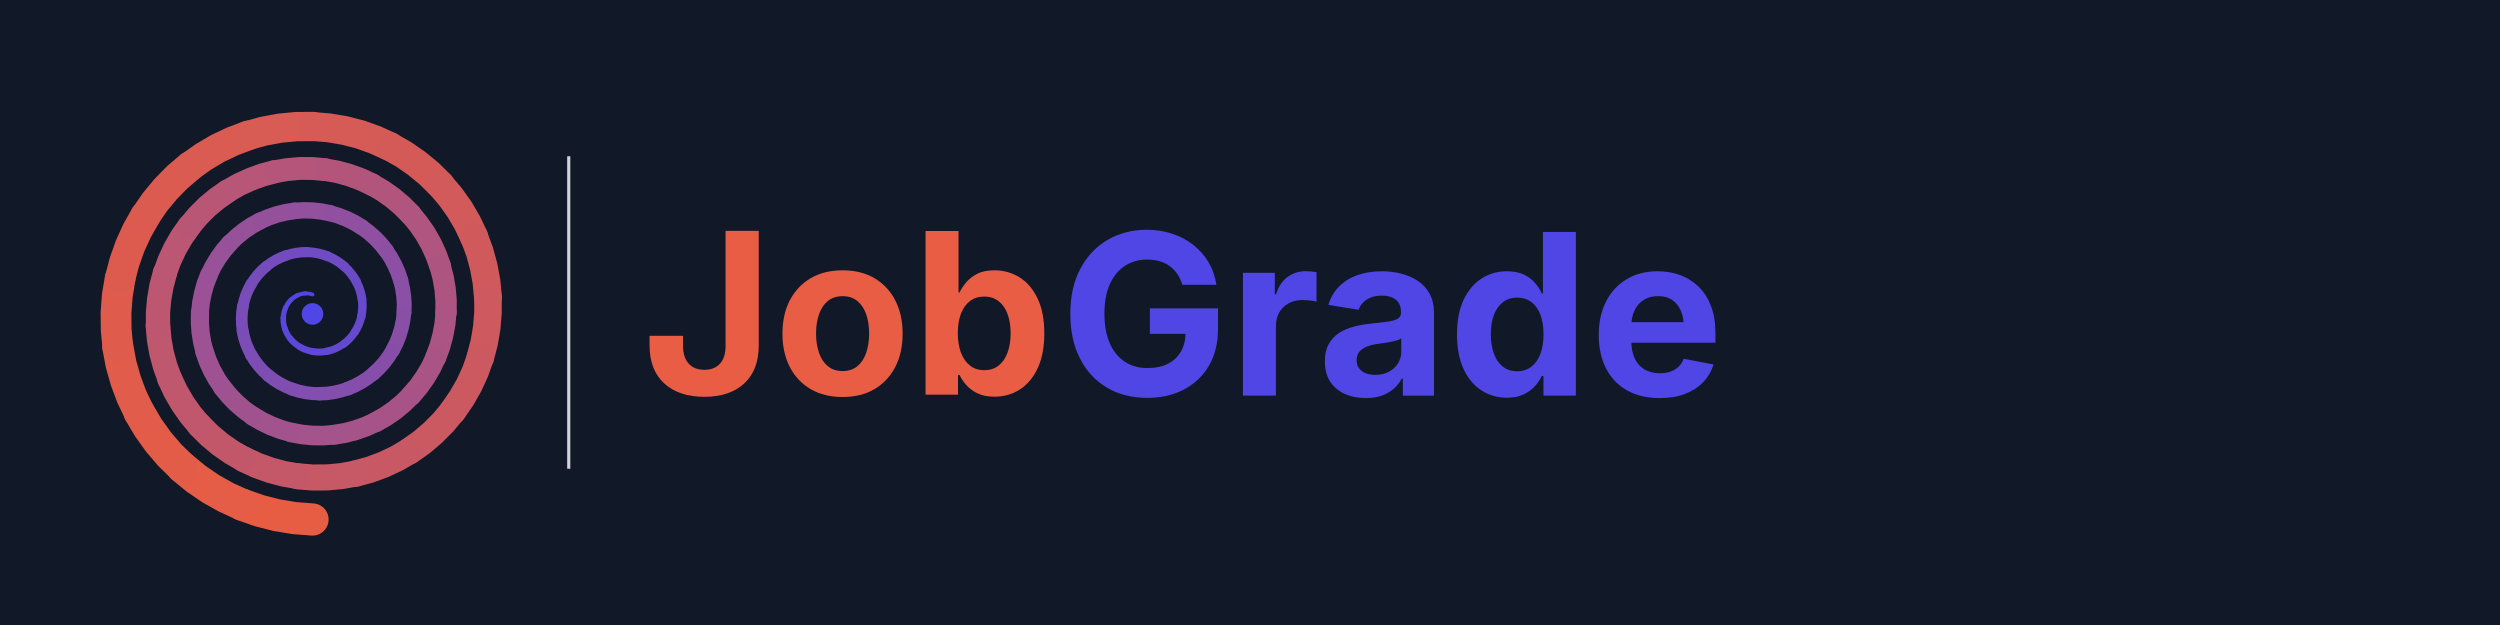
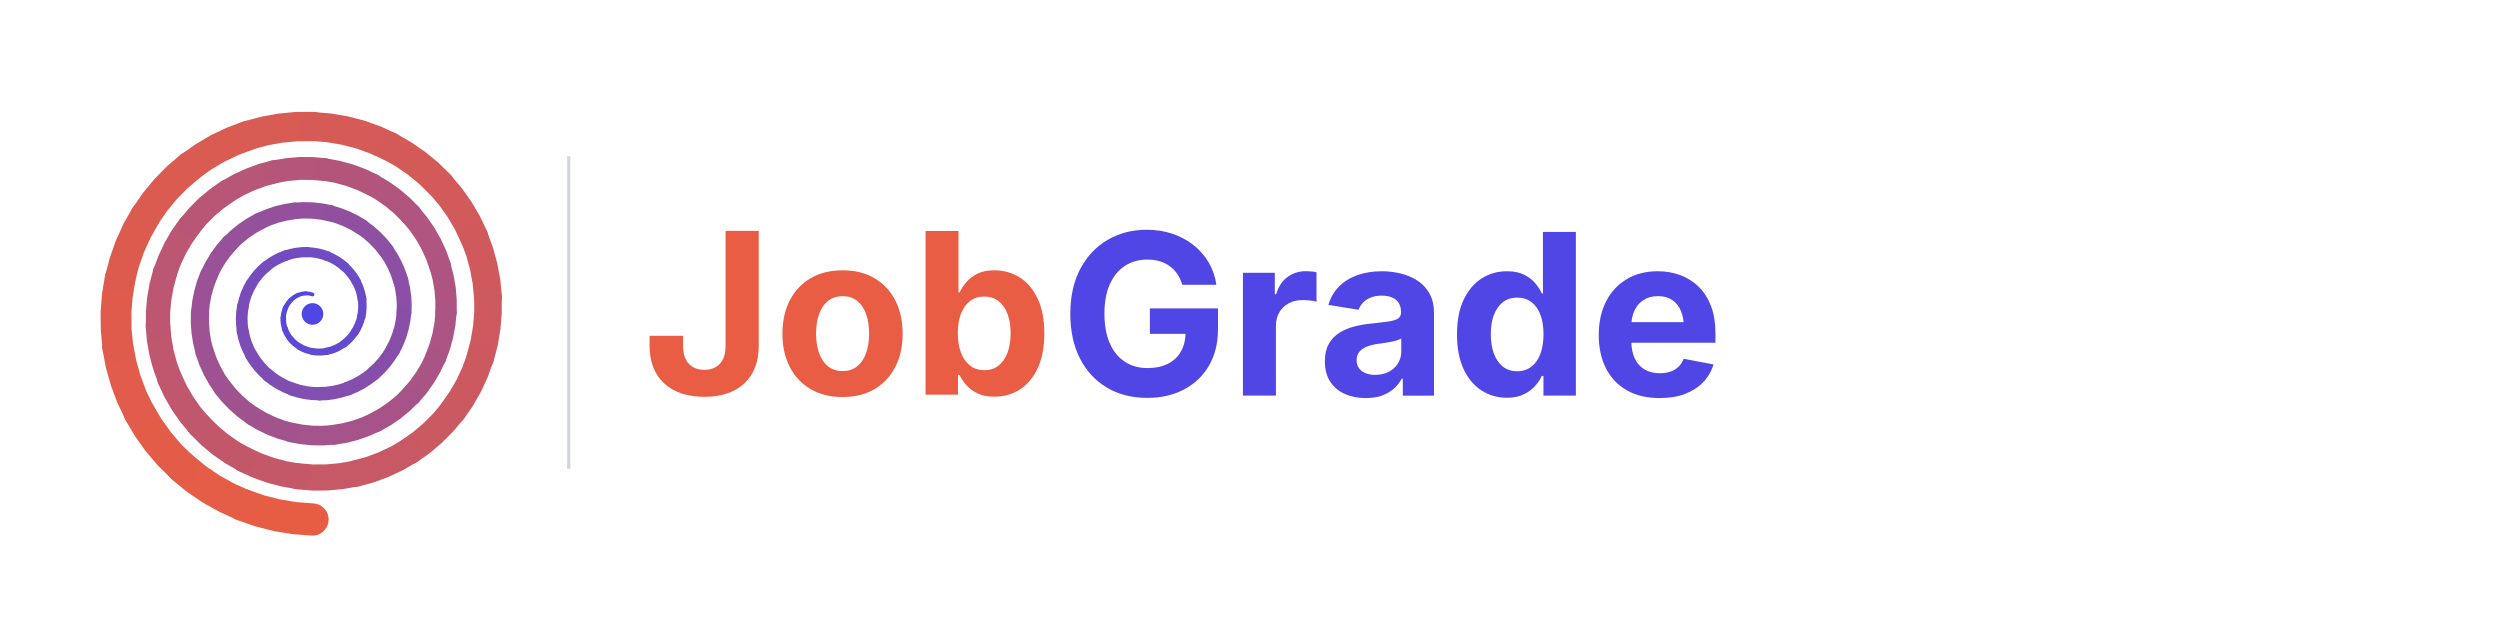
<svg xmlns="http://www.w3.org/2000/svg" version="1.1" id="Header_x5F_White" x="0px" y="0px" viewBox="0 0 400 100" style="enable-background:new 0 0 400 100;" xml:space="preserve">
-   <rect style="fill:#111827;" width="400" height="100" />
  <polyline style="fill:none;stroke:#E75D44;stroke-width:5.155;stroke-linecap:round;stroke-linejoin:round;stroke-miterlimit:10;" points="  50,83.12 47.12,82.9 44.28,82.43 41.5,81.72 38.8,80.77 " />
  <polyline style="fill:none;stroke:#E55D46;stroke-width:5.098;stroke-linecap:round;stroke-linejoin:round;stroke-miterlimit:10;" points="  38.8,80.77 36.2,79.59 33.72,78.2 31.38,76.6 29.19,74.8 " />
  <polyline style="fill:none;stroke:#E35C48;stroke-width:5.04;stroke-linecap:round;stroke-linejoin:round;stroke-miterlimit:10;" points="  29.19,74.8 27.17,72.83 25.34,70.69 23.71,68.41 22.29,66 " />
  <polyline style="fill:none;stroke:#E15C4A;stroke-width:4.982;stroke-linecap:round;stroke-linejoin:round;stroke-miterlimit:10;" points="  22.29,66 21.08,63.48 20.11,60.88 19.36,58.21 18.85,55.49 " />
  <polyline style="fill:none;stroke:#DF5C4C;stroke-width:4.925;stroke-linecap:round;stroke-linejoin:round;stroke-miterlimit:10;" points="  18.85,55.49 18.59,52.75 18.56,50 18.77,47.27 19.22,44.57 " />
  <polyline style="fill:none;stroke:#DD5B4E;stroke-width:4.867;stroke-linecap:round;stroke-linejoin:round;stroke-miterlimit:10;" points="  19.22,44.57 19.9,41.94 20.81,39.37 21.93,36.91 23.26,34.56 " />
  <polyline style="fill:none;stroke:#DC5B50;stroke-width:4.81;stroke-linecap:round;stroke-linejoin:round;stroke-miterlimit:10;" points="  23.26,34.56 24.78,32.34 26.49,30.27 28.36,28.36 30.39,26.63 " />
  <polyline style="fill:none;stroke:#DA5B52;stroke-width:4.752;stroke-linecap:round;stroke-linejoin:round;stroke-miterlimit:10;" points="  30.39,26.63 32.56,25.09 34.84,23.74 37.23,22.61 39.69,21.68 " />
  <polyline style="fill:none;stroke:#D85B54;stroke-width:4.694;stroke-linecap:round;stroke-linejoin:round;stroke-miterlimit:10;" points="  39.69,21.68 42.23,20.98 44.8,20.51 47.4,20.26 50,20.24 " />
  <polyline style="fill:none;stroke:#D65A56;stroke-width:4.637;stroke-linecap:round;stroke-linejoin:round;stroke-miterlimit:10;" points="  50,20.24 52.59,20.45 55.14,20.88 57.63,21.52 60.05,22.39 62.38,23.45 " />
  <polyline style="fill:none;stroke:#D45A58;stroke-width:4.579;stroke-linecap:round;stroke-linejoin:round;stroke-miterlimit:10;" points="  62.38,23.45 64.6,24.71 66.69,26.16 68.65,27.77 70.45,29.55 " />
  <polyline style="fill:none;stroke:#D25A5A;stroke-width:4.522;stroke-linecap:round;stroke-linejoin:round;stroke-miterlimit:10;" points="  70.45,29.55 72.08,31.47 73.54,33.52 74.8,35.68 75.87,37.94 " />
  <polyline style="fill:none;stroke:#D0595C;stroke-width:4.464;stroke-linecap:round;stroke-linejoin:round;stroke-miterlimit:10;" points="  75.87,37.94 76.74,40.27 77.39,42.66 77.84,45.09 78.07,47.54 " />
  <polyline style="fill:none;stroke:#CE595E;stroke-width:4.406;stroke-linecap:round;stroke-linejoin:round;stroke-miterlimit:10;" points="  78.07,47.54 78.08,50 77.88,52.44 77.47,54.84 76.85,57.2 " />
  <polyline style="fill:none;stroke:#CC5960;stroke-width:4.349;stroke-linecap:round;stroke-linejoin:round;stroke-miterlimit:10;" points="  76.85,57.2 76.04,59.48 75.03,61.67 73.83,63.76 72.47,65.73 " />
  <polyline style="fill:none;stroke:#CA5962;stroke-width:4.291;stroke-linecap:round;stroke-linejoin:round;stroke-miterlimit:10;" points="  72.47,65.73 70.94,67.57 69.26,69.26 67.45,70.8 65.52,72.16 " />
  <polyline style="fill:none;stroke:#C85864;stroke-width:4.234;stroke-linecap:round;stroke-linejoin:round;stroke-miterlimit:10;" points="  65.52,72.16 63.48,73.35 61.35,74.35 59.16,75.16 56.91,75.77 " />
  <polyline style="fill:none;stroke:#C75866;stroke-width:4.176;stroke-linecap:round;stroke-linejoin:round;stroke-miterlimit:10;" points="  56.91,75.77 54.62,76.18 52.31,76.39 50,76.4 47.71,76.21 " />
  <polyline style="fill:none;stroke:#C55868;stroke-width:4.118;stroke-linecap:round;stroke-linejoin:round;stroke-miterlimit:10;" points="  47.71,76.21 45.45,75.82 43.24,75.23 41.1,74.46 39.04,73.5 " />
  <polyline style="fill:none;stroke:#C3576A;stroke-width:4.061;stroke-linecap:round;stroke-linejoin:round;stroke-miterlimit:10;" points="  39.04,73.5 37.08,72.38 35.23,71.09 33.51,69.65 31.93,68.07 " />
  <polyline style="fill:none;stroke:#C1576D;stroke-width:4.003;stroke-linecap:round;stroke-linejoin:round;stroke-miterlimit:10;" points="  31.93,68.07 30.49,66.37 29.22,64.55 28.11,62.64 27.17,60.64 " />
  <polyline style="fill:none;stroke:#BF576F;stroke-width:3.946;stroke-linecap:round;stroke-linejoin:round;stroke-miterlimit:10;" points="  27.17,60.64 26.42,58.58 25.85,56.47 25.47,54.32 25.28,52.16 " />
  <polyline style="fill:none;stroke:#BD5771;stroke-width:3.888;stroke-linecap:round;stroke-linejoin:round;stroke-miterlimit:10;" points="  25.28,52.16 25.28,50 25.47,47.85 25.84,45.74 26.39,43.67 " />
  <polyline style="fill:none;stroke:#BB5673;stroke-width:3.83;stroke-linecap:round;stroke-linejoin:round;stroke-miterlimit:10;" points="  26.39,43.67 27.12,41.67 28.02,39.75 29.08,37.92 30.29,36.2 " />
  <polyline style="fill:none;stroke:#B95675;stroke-width:3.773;stroke-linecap:round;stroke-linejoin:round;stroke-miterlimit:10;" points="  30.29,36.2 31.64,34.59 33.11,33.11 34.71,31.78 36.41,30.59 " />
  <polyline style="fill:none;stroke:#B75677;stroke-width:3.715;stroke-linecap:round;stroke-linejoin:round;stroke-miterlimit:10;" points="  36.41,30.59 38.2,29.56 40.07,28.7 41.99,28 43.96,27.47 " />
  <polyline style="fill:none;stroke:#B55579;stroke-width:3.658;stroke-linecap:round;stroke-linejoin:round;stroke-miterlimit:10;" points="  43.96,27.47 45.97,27.13 47.98,26.95 50,26.96 52,27.14 " />
  <polyline style="fill:none;stroke:#B3557B;stroke-width:3.6;stroke-linecap:round;stroke-linejoin:round;stroke-miterlimit:10;" points="  52,27.14 53.97,27.49 55.89,28.02 57.75,28.7 59.54,29.54 " />
  <polyline style="fill:none;stroke:#B1557D;stroke-width:3.542;stroke-linecap:round;stroke-linejoin:round;stroke-miterlimit:10;" points="  59.54,29.54 61.24,30.53 62.84,31.66 64.33,32.92 65.7,34.3 " />
  <polyline style="fill:none;stroke:#B0557F;stroke-width:3.485;stroke-linecap:round;stroke-linejoin:round;stroke-miterlimit:10;" points="  65.7,34.3 66.93,35.79 68.03,37.37 68.98,39.04 69.78,40.78 70.42,42.57 " />
  <polyline style="fill:none;stroke:#AE5481;stroke-width:3.427;stroke-linecap:round;stroke-linejoin:round;stroke-miterlimit:10;" points="  70.42,42.57 70.9,44.4 71.22,46.26 71.37,48.13 71.36,50 " />
  <polyline style="fill:none;stroke:#AC5483;stroke-width:3.37;stroke-linecap:round;stroke-linejoin:round;stroke-miterlimit:10;" points="  71.36,50 71.19,51.85 70.85,53.68 70.36,55.46 69.72,57.18 " />
  <polyline style="fill:none;stroke:#AA5485;stroke-width:3.312;stroke-linecap:round;stroke-linejoin:round;stroke-miterlimit:10;" points="  69.72,57.18 68.94,58.83 68.01,60.4 66.96,61.88 65.79,63.25 " />
  <polyline style="fill:none;stroke:#A85387;stroke-width:3.254;stroke-linecap:round;stroke-linejoin:round;stroke-miterlimit:10;" points="  65.79,63.25 64.51,64.51 63.13,65.65 61.66,66.66 60.12,67.53 " />
  <polyline style="fill:none;stroke:#A65389;stroke-width:3.197;stroke-linecap:round;stroke-linejoin:round;stroke-miterlimit:10;" points="  60.12,67.53 58.51,68.26 56.86,68.84 55.17,69.28 53.45,69.56 " />
  <polyline style="fill:none;stroke:#A4538B;stroke-width:3.139;stroke-linecap:round;stroke-linejoin:round;stroke-miterlimit:10;" points="  53.45,69.56 51.72,69.7 50,69.68 48.29,69.51 46.62,69.2 " />
  <polyline style="fill:none;stroke:#A2538D;stroke-width:3.082;stroke-linecap:round;stroke-linejoin:round;stroke-miterlimit:10;" points="  46.62,69.2 44.98,68.74 43.4,68.14 41.88,67.41 40.44,66.56 " />
  <polyline style="fill:none;stroke:#A0528F;stroke-width:3.024;stroke-linecap:round;stroke-linejoin:round;stroke-miterlimit:10;" points="  40.44,66.56 39.09,65.59 37.83,64.5 36.68,63.32 35.64,62.05 " />
  <polyline style="fill:none;stroke:#9E5291;stroke-width:2.966;stroke-linecap:round;stroke-linejoin:round;stroke-miterlimit:10;" points="  35.64,62.05 34.72,60.7 33.93,59.28 33.26,57.8 32.73,56.28 " />
  <polyline style="fill:none;stroke:#9C5293;stroke-width:2.909;stroke-linecap:round;stroke-linejoin:round;stroke-miterlimit:10;" points="  32.73,56.28 32.34,54.73 32.09,53.16 31.98,51.58 32,50 " />
  <polyline style="fill:none;stroke:#9B5195;stroke-width:2.851;stroke-linecap:round;stroke-linejoin:round;stroke-miterlimit:10;" points="  32,50 32.16,48.44 32.46,46.91 32.88,45.41 33.44,43.97 " />
  <polyline style="fill:none;stroke:#995197;stroke-width:2.794;stroke-linecap:round;stroke-linejoin:round;stroke-miterlimit:10;" points="  33.44,43.97 34.11,42.59 34.9,41.28 35.79,40.05 36.78,38.91 " />
  <polyline style="fill:none;stroke:#975199;stroke-width:2.736;stroke-linecap:round;stroke-linejoin:round;stroke-miterlimit:10;" points="  36.78,38.91 37.87,37.87 39.03,36.93 40.26,36.1 41.56,35.38 " />
  <polyline style="fill:none;stroke:#95509B;stroke-width:2.678;stroke-linecap:round;stroke-linejoin:round;stroke-miterlimit:10;" points="  41.56,35.38 42.91,34.79 44.29,34.31 45.7,33.97 47.13,33.74 " />
  <polyline style="fill:none;stroke:#93509D;stroke-width:2.621;stroke-linecap:round;stroke-linejoin:round;stroke-miterlimit:10;" points="  47.13,33.74 48.57,33.65 50,33.68 51.41,33.84 52.8,34.11 " />
  <polyline style="fill:none;stroke:#91509F;stroke-width:2.563;stroke-linecap:round;stroke-linejoin:round;stroke-miterlimit:10;" points="  52.8,34.11 54.15,34.51 55.45,35.02 56.7,35.63 57.88,36.35 " />
  <polyline style="fill:none;stroke:#8F50A1;stroke-width:2.506;stroke-linecap:round;stroke-linejoin:round;stroke-miterlimit:10;" points="  57.88,36.35 58.99,37.17 60.01,38.07 60.95,39.05 61.79,40.11 " />
  <polyline style="fill:none;stroke:#8D4FA3;stroke-width:2.448;stroke-linecap:round;stroke-linejoin:round;stroke-miterlimit:10;" points="  61.79,40.11 62.53,41.23 63.16,42.4 63.69,43.62 64.11,44.87 " />
  <polyline style="fill:none;stroke:#8B4FA5;stroke-width:2.39;stroke-linecap:round;stroke-linejoin:round;stroke-miterlimit:10;" points="  64.11,44.87 64.41,46.14 64.6,47.43 64.68,48.72 64.64,50 " />
  <polyline style="fill:none;stroke:#894FA7;stroke-width:2.333;stroke-linecap:round;stroke-linejoin:round;stroke-miterlimit:10;" points="  64.64,50 64.49,51.27 64.23,52.51 63.87,53.72 63.41,54.88 62.85,55.99 " />
  <polyline style="fill:none;stroke:#874EA9;stroke-width:2.275;stroke-linecap:round;stroke-linejoin:round;stroke-miterlimit:10;" points="  62.85,55.99 62.19,57.04 61.46,58.02 60.64,58.93 59.76,59.76 " />
  <polyline style="fill:none;stroke:#864EAB;stroke-width:2.218;stroke-linecap:round;stroke-linejoin:round;stroke-miterlimit:10;" points="  59.76,59.76 58.81,60.5 57.81,61.15 56.76,61.71 55.67,62.17 " />
  <polyline style="fill:none;stroke:#844EAD;stroke-width:2.16;stroke-linecap:round;stroke-linejoin:round;stroke-miterlimit:10;" points="  55.67,62.17 54.56,62.53 53.43,62.79 52.28,62.95 51.14,63 " />
  <polyline style="fill:none;stroke:#824EAF;stroke-width:2.102;stroke-linecap:round;stroke-linejoin:round;stroke-miterlimit:10;" points="  51.14,63 50,62.96 48.88,62.82 47.78,62.58 46.72,62.25 " />
  <polyline style="fill:none;stroke:#804DB1;stroke-width:2.045;stroke-linecap:round;stroke-linejoin:round;stroke-miterlimit:10;" points="  46.72,62.25 45.7,61.83 44.72,61.32 43.8,60.74 42.94,60.08 " />
  <polyline style="fill:none;stroke:#7E4DB3;stroke-width:1.987;stroke-linecap:round;stroke-linejoin:round;stroke-miterlimit:10;" points="  42.94,60.08 42.15,59.36 41.43,58.57 40.79,57.73 40.22,56.84 " />
  <polyline style="fill:none;stroke:#7C4DB5;stroke-width:1.93;stroke-linecap:round;stroke-linejoin:round;stroke-miterlimit:10;" points="  40.22,56.84 39.75,55.92 39.35,54.96 39.05,53.99 38.83,52.99 " />
  <polyline style="fill:none;stroke:#7A4CB7;stroke-width:1.872;stroke-linecap:round;stroke-linejoin:round;stroke-miterlimit:10;" points="  38.83,52.99 38.71,51.99 38.67,50.99 38.72,50 38.86,49.03 " />
  <polyline style="fill:none;stroke:#784CB9;stroke-width:1.814;stroke-linecap:round;stroke-linejoin:round;stroke-miterlimit:10;" points="  38.86,49.03 39.08,48.07 39.37,47.15 39.75,46.27 40.2,45.43 " />
  <polyline style="fill:none;stroke:#764CBB;stroke-width:1.757;stroke-linecap:round;stroke-linejoin:round;stroke-miterlimit:10;" points="  40.2,45.43 40.72,44.64 41.3,43.9 41.93,43.23 42.62,42.62 " />
  <polyline style="fill:none;stroke:#744CBE;stroke-width:1.699;stroke-linecap:round;stroke-linejoin:round;stroke-miterlimit:10;" points="  42.62,42.62 43.35,42.07 44.12,41.6 44.92,41.2 45.75,40.88 " />
  <polyline style="fill:none;stroke:#724BC0;stroke-width:1.642;stroke-linecap:round;stroke-linejoin:round;stroke-miterlimit:10;" points="  45.75,40.88 46.59,40.63 47.44,40.46 48.3,40.36 49.16,40.34 " />
  <polyline style="fill:none;stroke:#704BC2;stroke-width:1.584;stroke-linecap:round;stroke-linejoin:round;stroke-miterlimit:10;" points="  49.16,40.34 50,40.4 50.83,40.53 51.63,40.73 52.41,41 " />
  <polyline style="fill:none;stroke:#6F4BC4;stroke-width:1.526;stroke-linecap:round;stroke-linejoin:round;stroke-miterlimit:10;" points="  52.41,41 53.16,41.33 53.86,41.72 54.52,42.17 55.13,42.67 " />
  <polyline style="fill:none;stroke:#6D4AC6;stroke-width:1.469;stroke-linecap:round;stroke-linejoin:round;stroke-miterlimit:10;" points="  55.13,42.67 55.69,43.22 56.19,43.81 56.64,44.43 57.02,45.08 " />
  <polyline style="fill:none;stroke:#6B4AC8;stroke-width:1.411;stroke-linecap:round;stroke-linejoin:round;stroke-miterlimit:10;" points="  57.02,45.08 57.34,45.76 57.6,46.46 57.79,47.16 57.92,47.88 " />
  <polyline style="fill:none;stroke:#694ACA;stroke-width:1.354;stroke-linecap:round;stroke-linejoin:round;stroke-miterlimit:10;" points="  57.92,47.88 57.98,48.59 57.98,49.3 57.92,50 57.8,50.68 " />
  <polyline style="fill:none;stroke:#674ACC;stroke-width:1.296;stroke-linecap:round;stroke-linejoin:round;stroke-miterlimit:10;" points="  57.8,50.68 57.62,51.34 57.38,51.98 57.09,52.58 56.76,53.15 " />
  <polyline style="fill:none;stroke:#6549CE;stroke-width:1.238;stroke-linecap:round;stroke-linejoin:round;stroke-miterlimit:10;" points="  56.76,53.15 56.37,53.68 55.95,54.17 55.5,54.61 55.01,55.01 " />
  <polyline style="fill:none;stroke:#6349D0;stroke-width:1.181;stroke-linecap:round;stroke-linejoin:round;stroke-miterlimit:10;" points="  55.01,55.01 54.49,55.35 53.95,55.65 53.4,55.89 52.83,56.08 52.26,56.21 " />
  <polyline style="fill:none;stroke:#6149D2;stroke-width:1.123;stroke-linecap:round;stroke-linejoin:round;stroke-miterlimit:10;" points="  52.26,56.21 51.69,56.3 51.12,56.33 50.55,56.31 50,56.24 " />
  <polyline style="fill:none;stroke:#5F48D4;stroke-width:1.066;stroke-linecap:round;stroke-linejoin:round;stroke-miterlimit:10;" points="  50,56.24 49.46,56.12 48.95,55.96 48.46,55.76 47.99,55.51 " />
  <polyline style="fill:none;stroke:#5D48D6;stroke-width:1.008;stroke-linecap:round;stroke-linejoin:round;stroke-miterlimit:10;" points="  47.99,55.51 47.56,55.23 47.16,54.92 46.8,54.58 46.47,54.21 " />
  <polyline style="fill:none;stroke:#5B48D8;stroke-width:0.95;stroke-linecap:round;stroke-linejoin:round;stroke-miterlimit:10;" points="  46.47,54.21 46.18,53.82 45.93,53.41 45.73,52.99 45.57,52.56 " />
  <polyline style="fill:none;stroke:#5A48DA;stroke-width:0.893;stroke-linecap:round;stroke-linejoin:round;stroke-miterlimit:10;" points="  45.57,52.56 45.44,52.12 45.36,51.69 45.32,51.25 45.33,50.82 " />
  <polyline style="fill:none;stroke:#5847DC;stroke-width:0.835;stroke-linecap:round;stroke-linejoin:round;stroke-miterlimit:10;" points="  45.33,50.82 45.36,50.41 45.44,50 45.55,49.61 45.69,49.24 " />
  <polyline style="fill:none;stroke:#5647DE;stroke-width:0.778;stroke-linecap:round;stroke-linejoin:round;stroke-miterlimit:10;" points="  45.69,49.24 45.87,48.89 46.07,48.57 46.29,48.27 46.54,48 " />
  <polyline style="fill:none;stroke:#5447E0;stroke-width:0.72;stroke-linecap:round;stroke-linejoin:round;stroke-miterlimit:10;" points="  46.54,48 46.8,47.76 47.08,47.55 47.37,47.37 47.67,47.22 " />
  <polyline style="fill:none;stroke:#5246E2;stroke-width:0.662;stroke-linecap:round;stroke-linejoin:round;stroke-miterlimit:10;" points="  47.67,47.22 47.97,47.11 48.28,47.02 48.59,46.97 48.89,46.94 " />
  <polyline style="fill:none;stroke:#5046E4;stroke-width:0.605;stroke-linecap:round;stroke-linejoin:round;stroke-miterlimit:10;" points="  48.89,46.94 49.18,46.95 49.47,46.98 49.74,47.04 50,47.12 " />
  <circle style="fill:#4F46E5;" cx="50" cy="50.23" r="1.73" />
  <g>
    <path style="fill:#E85D43;" d="M112.7,63.49c-2.72,0-4.86-0.71-6.42-2.14s-2.35-3.45-2.35-6.09v-1.53h5.36v1.62   c0,1.25,0.31,2.2,0.92,2.85s1.44,0.97,2.49,0.97s1.87-0.32,2.48-0.97s0.91-1.6,0.91-2.87V36.94h5.31v18.3   c0,2.65-0.77,4.68-2.32,6.11S115.4,63.49,112.7,63.49z" />
    <path style="fill:#E85D43;" d="M134.81,63.52c-1.97,0-3.67-0.42-5.12-1.27c-1.45-0.85-2.55-2.03-3.33-3.55s-1.17-3.28-1.17-5.3   c0-2.04,0.39-3.82,1.17-5.33s1.89-2.7,3.33-3.55s3.15-1.27,5.12-1.27c1.98,0,3.69,0.42,5.12,1.27s2.54,2.03,3.32,3.55   s1.17,3.3,1.17,5.33c0,2.02-0.39,3.78-1.17,5.3s-1.89,2.7-3.32,3.55S136.79,63.52,134.81,63.52z M134.81,59.37   c0.94,0,1.72-0.26,2.36-0.78s1.11-1.24,1.42-2.14s0.47-1.93,0.47-3.07c0-1.16-0.16-2.19-0.47-3.09s-0.79-1.61-1.42-2.13   s-1.42-0.77-2.36-0.77s-1.72,0.26-2.35,0.77c-0.63,0.51-1.1,1.22-1.42,2.13c-0.32,0.91-0.47,1.93-0.47,3.09   c0,1.14,0.16,2.16,0.47,3.07s0.79,1.62,1.42,2.14C133.09,59.11,133.87,59.37,134.81,59.37z" />
    <path style="fill:#E85D43;" d="M159.1,63.47c-1.07,0-1.97-0.18-2.71-0.54s-1.34-0.81-1.8-1.34s-0.82-1.06-1.06-1.59h-0.25v3.15   h-5.19V36.96h5.27v9.84h0.16c0.25-0.52,0.59-1.05,1.05-1.6s1.05-1.01,1.78-1.39s1.66-0.56,2.78-0.56c1.45,0,2.78,0.38,3.99,1.12   s2.17,1.88,2.89,3.38s1.08,3.37,1.08,5.61c0,2.18-0.35,4.02-1.05,5.53s-1.66,2.65-2.87,3.43S160.61,63.47,159.1,63.47z    M157.49,59.23c0.91,0,1.68-0.25,2.31-0.76s1.1-1.2,1.42-2.09s0.48-1.91,0.48-3.06s-0.16-2.16-0.48-3.04s-0.79-1.57-1.42-2.07   s-1.39-0.76-2.32-0.76c-0.9,0-1.67,0.24-2.3,0.73s-1.11,1.17-1.44,2.04s-0.49,1.91-0.49,3.1c0,1.18,0.17,2.22,0.5,3.1   s0.82,1.57,1.45,2.07S156.6,59.23,157.49,59.23z" />
  </g>
  <g>
    <path style="fill:#4F46E5;" d="M183.57,63.66c-2.45,0-4.6-0.54-6.44-1.63s-3.29-2.63-4.32-4.64s-1.56-4.39-1.56-7.15   c0-2.84,0.54-5.26,1.62-7.27s2.54-3.55,4.38-4.61s3.91-1.6,6.21-1.6c1.48,0,2.85,0.21,4.12,0.64s2.4,1.03,3.39,1.82   s1.8,1.71,2.43,2.79s1.03,2.26,1.22,3.56h-5.45c-0.19-0.63-0.45-1.2-0.78-1.7s-0.74-0.92-1.21-1.27s-1.02-0.62-1.63-0.8   s-1.28-0.27-2-0.27c-1.35,0-2.54,0.34-3.57,1.01s-1.83,1.66-2.41,2.94s-0.86,2.86-0.86,4.71s0.28,3.42,0.85,4.72   s1.37,2.28,2.4,2.96s2.25,1.02,3.66,1.02c1.27,0,2.35-0.23,3.25-0.69s1.6-1.11,2.08-1.96s0.73-1.84,0.73-2.98l1.12,0.16h-6.82   v-4.08h10.9v3.27c0,2.3-0.49,4.27-1.46,5.92s-2.31,2.91-4.01,3.8S185.77,63.66,183.57,63.66z" />
    <path style="fill:#4F46E5;" d="M198.87,63.3V43.65h5.1v3.43h0.21c0.36-1.22,0.97-2.14,1.82-2.76s1.83-0.93,2.93-0.93   c0.27,0,0.56,0.01,0.88,0.04s0.59,0.07,0.83,0.13v4.71c-0.23-0.08-0.57-0.15-1.02-0.19s-0.87-0.07-1.27-0.07   c-0.8,0-1.52,0.17-2.16,0.52s-1.15,0.83-1.5,1.44s-0.54,1.33-0.54,2.15V63.3L198.87,63.3L198.87,63.3z" />
    <path style="fill:#4F46E5;" d="M218.52,63.69c-1.24,0-2.36-0.22-3.35-0.66s-1.77-1.1-2.34-1.97s-0.85-1.96-0.85-3.26   c0-1.09,0.2-2,0.61-2.74s0.96-1.33,1.65-1.78s1.49-0.79,2.37-1.02s1.81-0.4,2.79-0.49c1.14-0.12,2.05-0.23,2.75-0.33   s1.21-0.26,1.53-0.47s0.48-0.54,0.48-0.96v-0.09c0-0.56-0.12-1.04-0.35-1.42s-0.58-0.68-1.05-0.89s-1.02-0.31-1.68-0.31   c-0.68,0-1.27,0.1-1.78,0.31s-0.91,0.48-1.23,0.82s-0.55,0.72-0.7,1.14l-4.83-0.79c0.34-1.15,0.9-2.12,1.69-2.92   s1.76-1.41,2.93-1.83s2.48-0.63,3.95-0.63c1.05,0,2.08,0.13,3.08,0.38s1.89,0.64,2.68,1.17s1.42,1.22,1.88,2.07   s0.69,1.87,0.69,3.05v13.24h-4.99v-2.72h-0.18c-0.32,0.61-0.74,1.15-1.27,1.61s-1.16,0.83-1.91,1.1S219.49,63.69,218.52,63.69z    M220.01,59.98c0.83,0,1.56-0.16,2.19-0.49s1.12-0.77,1.47-1.34s0.53-1.19,0.53-1.88v-2.13c-0.15,0.12-0.39,0.22-0.7,0.32   s-0.67,0.18-1.05,0.25s-0.77,0.13-1.14,0.19s-0.71,0.11-1,0.14c-0.64,0.09-1.21,0.25-1.71,0.46s-0.87,0.49-1.14,0.83   s-0.4,0.79-0.4,1.33c0,0.5,0.13,0.93,0.39,1.27s0.61,0.61,1.05,0.78S219.44,59.98,220.01,59.98z" />
    <path style="fill:#4F46E5;" d="M241.11,63.64c-1.5,0-2.86-0.39-4.07-1.17s-2.17-1.92-2.87-3.43s-1.05-3.35-1.05-5.53   c0-2.24,0.36-4.11,1.09-5.61s1.69-2.62,2.9-3.38s2.54-1.12,3.99-1.12c1.11,0,2.04,0.19,2.78,0.56s1.34,0.84,1.79,1.39   s0.8,1.08,1.02,1.6h0.18v-9.84h5.27V63.3h-5.19v-3.15h-0.27c-0.23,0.53-0.58,1.06-1.05,1.59s-1.06,0.98-1.8,1.34   S242.19,63.64,241.11,63.64z M242.74,59.4c0.89,0,1.65-0.25,2.29-0.74s1.11-1.18,1.44-2.07s0.49-1.92,0.49-3.1   c0-1.2-0.16-2.23-0.48-3.1s-0.8-1.55-1.43-2.04s-1.4-0.73-2.3-0.73c-0.93,0-1.7,0.25-2.33,0.76s-1.1,1.2-1.42,2.07   s-0.47,1.89-0.47,3.04c0,1.15,0.16,2.17,0.48,3.06s0.8,1.59,1.42,2.09S241.83,59.4,242.74,59.4z" />
    <path style="fill:#4F46E5;" d="M265.51,63.69c-2,0-3.73-0.41-5.19-1.23c-1.46-0.82-2.57-1.99-3.35-3.5s-1.17-3.3-1.17-5.38   c0-2.03,0.39-3.8,1.16-5.33c0.77-1.53,1.87-2.71,3.29-3.57c1.42-0.86,3.08-1.28,4.99-1.28c1.29,0,2.49,0.21,3.6,0.62   s2.09,1.03,2.94,1.85s1.5,1.86,1.98,3.1s0.71,2.71,0.71,4.39v1.48h-16.51v-3.3h13.92l-2.46,0.88c0-1.02-0.16-1.91-0.47-2.66   s-0.77-1.34-1.39-1.76s-1.37-0.62-2.28-0.62s-1.69,0.21-2.33,0.63c-0.64,0.42-1.12,0.99-1.45,1.71c-0.33,0.72-0.49,1.54-0.49,2.47   v2.34c0,1.14,0.19,2.09,0.57,2.87s0.91,1.35,1.6,1.74s1.49,0.58,2.4,0.58c0.62,0,1.18-0.09,1.69-0.26s0.93-0.44,1.29-0.78   s0.63-0.77,0.82-1.27l4.78,0.9c-0.32,1.08-0.87,2.02-1.65,2.84s-1.77,1.44-2.94,1.89S267.04,63.69,265.51,63.69z" />
  </g>
  <line style="fill:none;stroke:#D1D5DB;stroke-width:0.5;stroke-miterlimit:10;" x1="91" y1="75" x2="91" y2="25" />
</svg>
